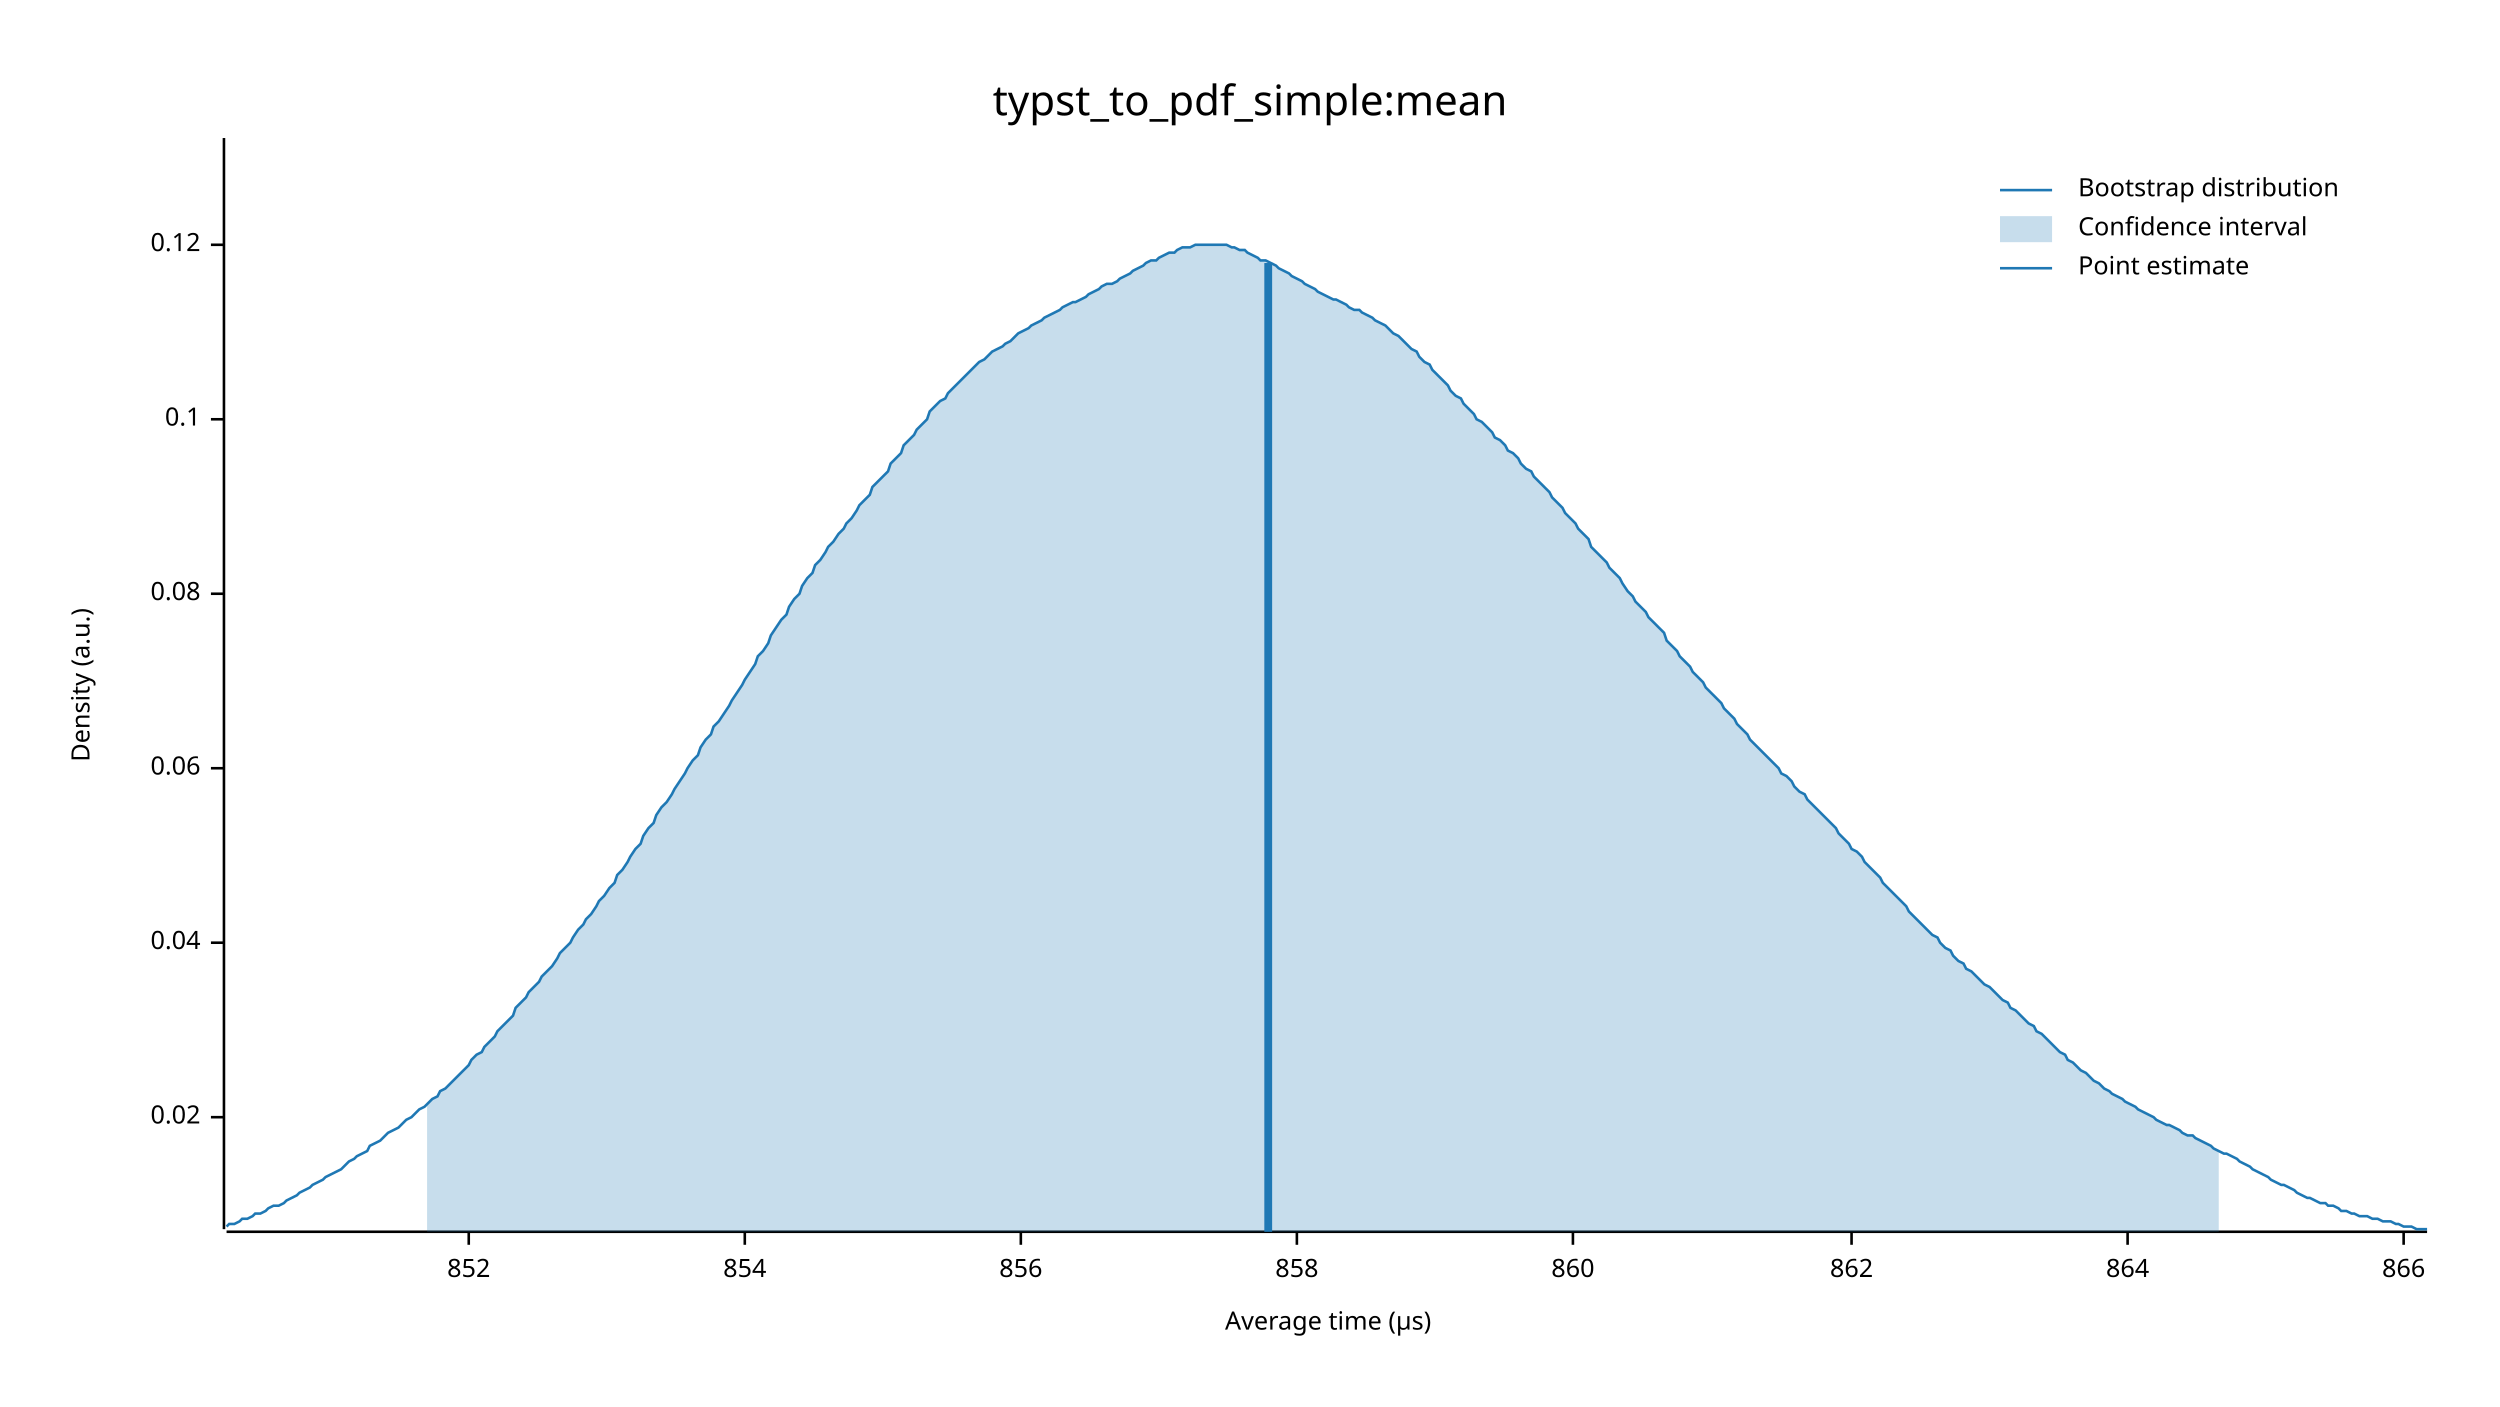
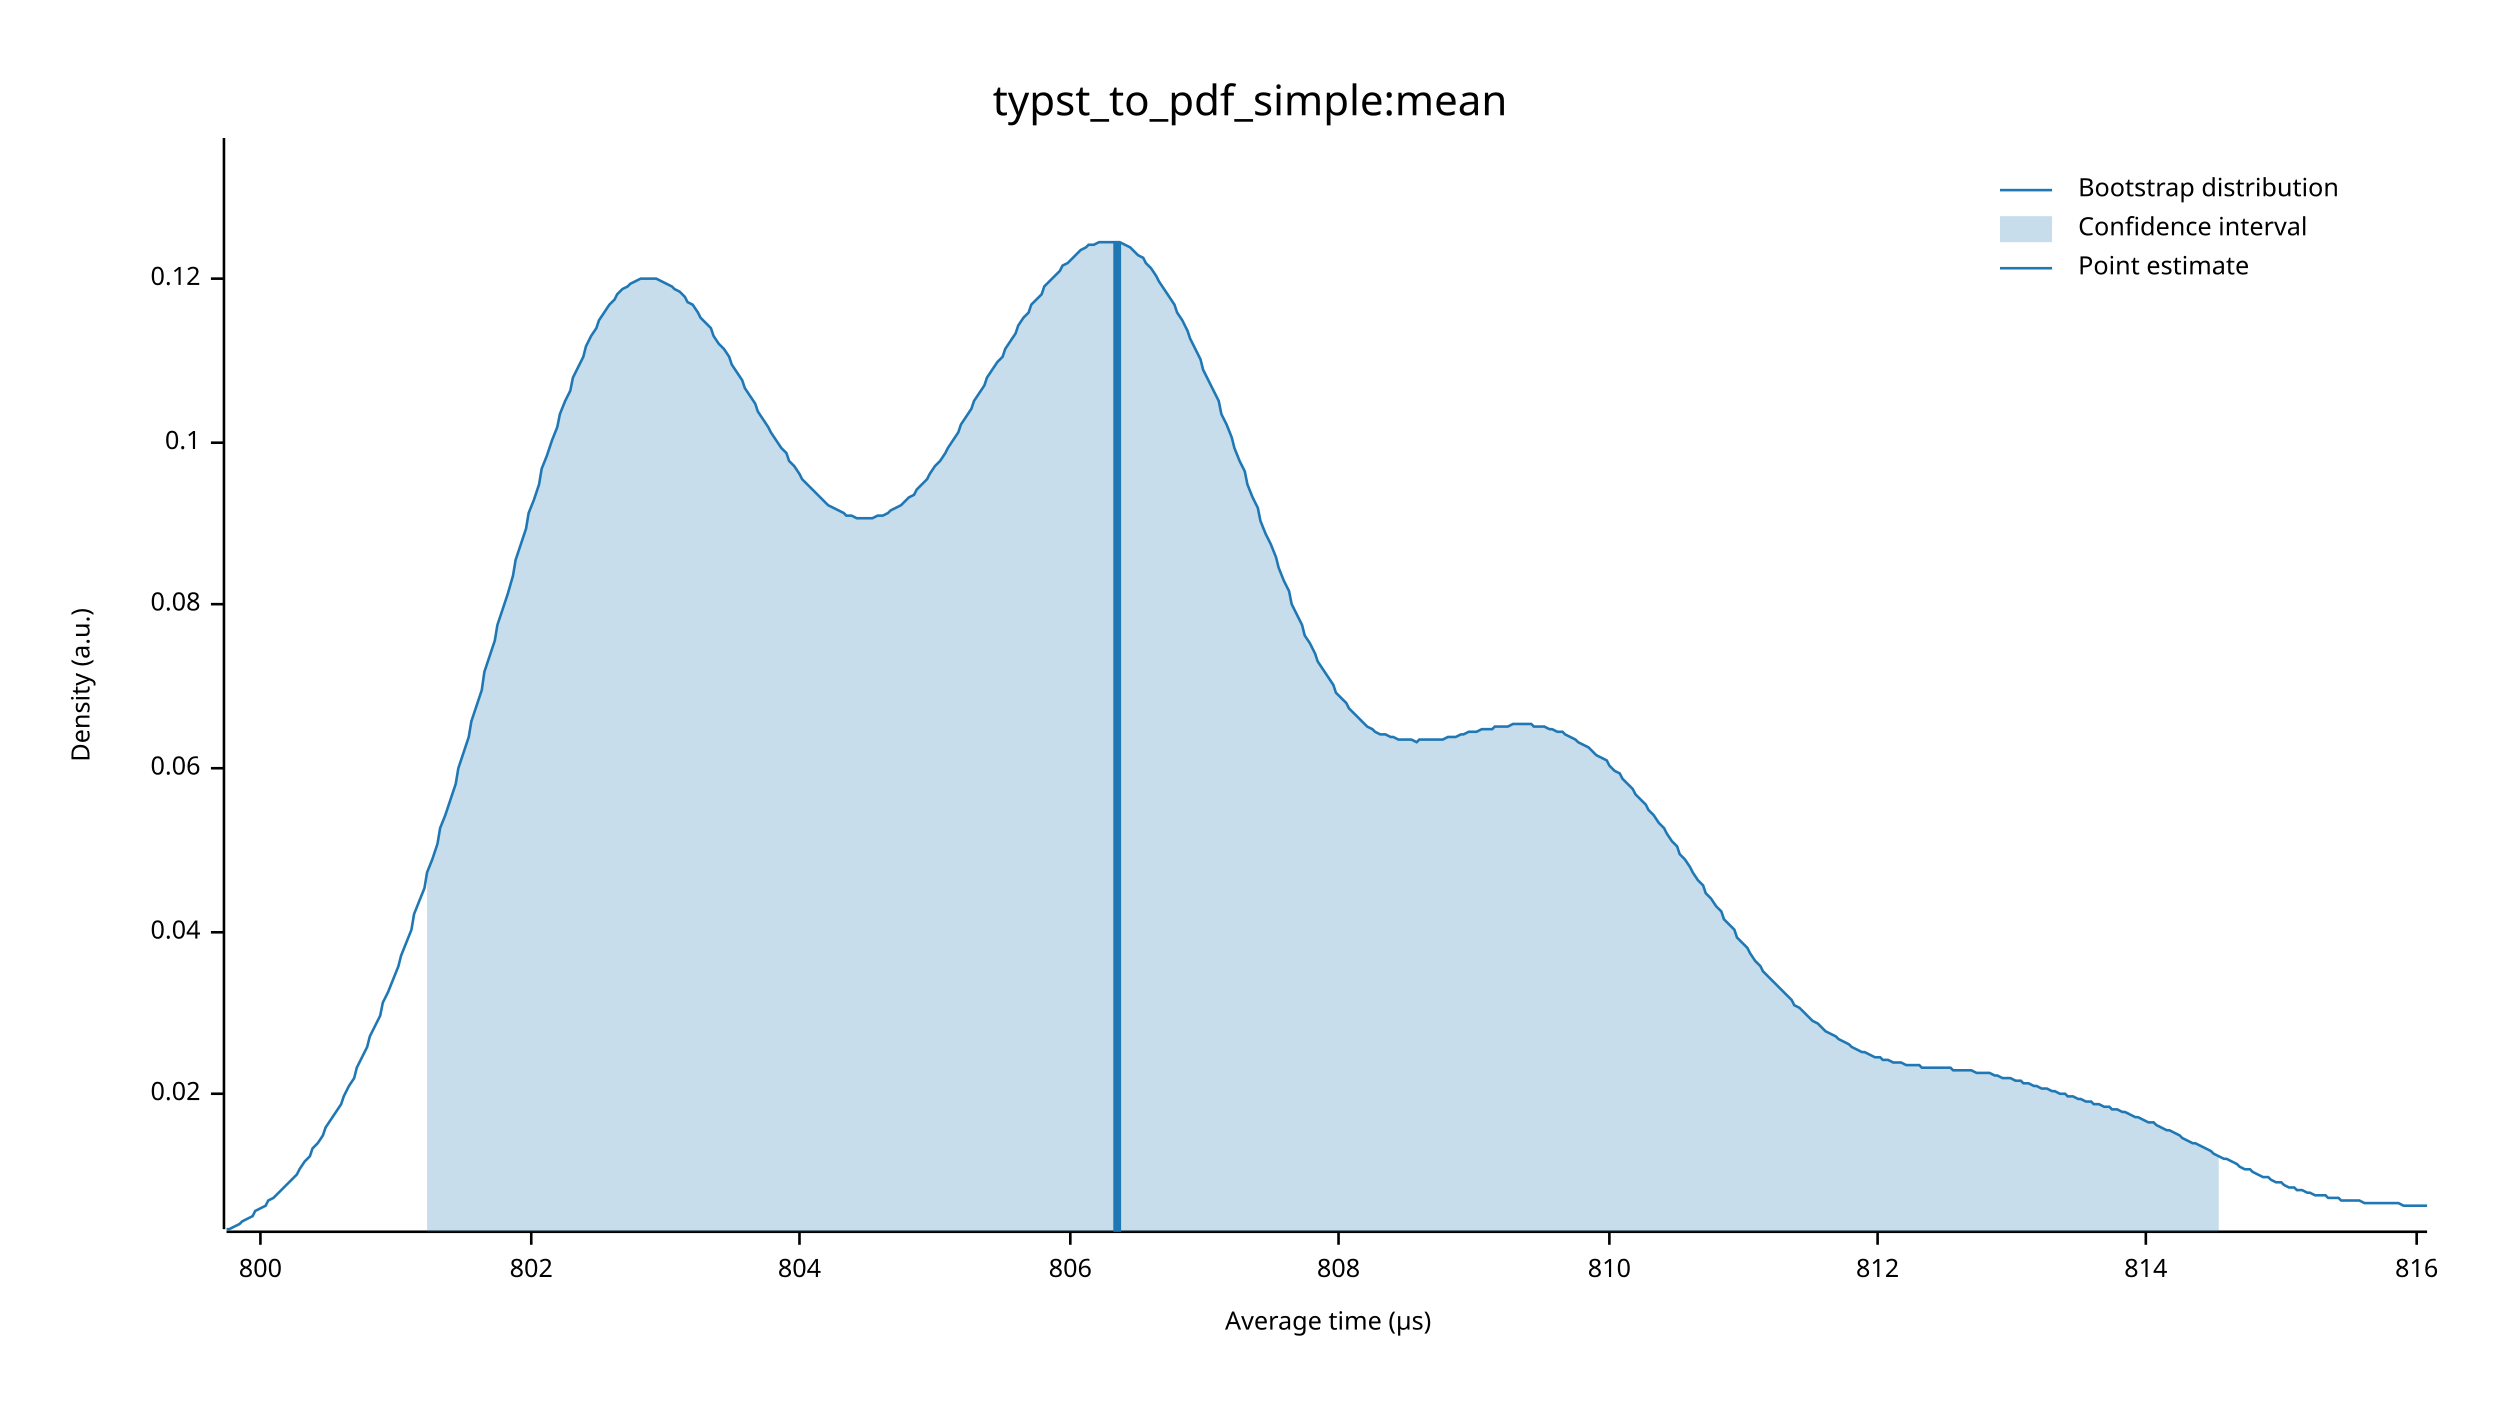
<svg xmlns="http://www.w3.org/2000/svg" width="960" height="540" viewBox="0 0 960 540">
  <text x="480" y="32" dy="0.76em" text-anchor="middle" font-family="sans-serif" font-size="16.129" opacity="1" fill="#000000">
typst_to_pdf_simple:mean
</text>
  <text x="27" y="263" dy="0.76em" text-anchor="middle" font-family="sans-serif" font-size="9.677" opacity="1" fill="#000000" transform="rotate(270, 27, 263)">
Density (a.u.)
</text>
  <text x="510" y="513" dy="-0.5ex" text-anchor="middle" font-family="sans-serif" font-size="9.677" opacity="1" fill="#000000">
Average time (µs)
</text>
  <polyline fill="none" opacity="1" stroke="#000000" stroke-width="1" points="86,53 86,472 " />
-   <text x="77" y="429" dy="0.5ex" text-anchor="end" font-family="sans-serif" font-size="9.677" opacity="1" fill="#000000">
+   <text x="77" y="420" dy="0.5ex" text-anchor="end" font-family="sans-serif" font-size="9.677" opacity="1" fill="#000000">
0.02
</text>
-   <polyline fill="none" opacity="1" stroke="#000000" stroke-width="1" points="81,429 86,429 " />
-   <text x="77" y="362" dy="0.5ex" text-anchor="end" font-family="sans-serif" font-size="9.677" opacity="1" fill="#000000">
+   <polyline fill="none" opacity="1" stroke="#000000" stroke-width="1" points="81,420 86,420 " />
+   <text x="77" y="358" dy="0.5ex" text-anchor="end" font-family="sans-serif" font-size="9.677" opacity="1" fill="#000000">
0.04
</text>
-   <polyline fill="none" opacity="1" stroke="#000000" stroke-width="1" points="81,362 86,362 " />
+   <polyline fill="none" opacity="1" stroke="#000000" stroke-width="1" points="81,358 86,358 " />
  <text x="77" y="295" dy="0.5ex" text-anchor="end" font-family="sans-serif" font-size="9.677" opacity="1" fill="#000000">
0.06
</text>
  <polyline fill="none" opacity="1" stroke="#000000" stroke-width="1" points="81,295 86,295 " />
-   <text x="77" y="228" dy="0.5ex" text-anchor="end" font-family="sans-serif" font-size="9.677" opacity="1" fill="#000000">
+   <text x="77" y="232" dy="0.5ex" text-anchor="end" font-family="sans-serif" font-size="9.677" opacity="1" fill="#000000">
0.08
</text>
-   <polyline fill="none" opacity="1" stroke="#000000" stroke-width="1" points="81,228 86,228 " />
-   <text x="77" y="161" dy="0.5ex" text-anchor="end" font-family="sans-serif" font-size="9.677" opacity="1" fill="#000000">
+   <polyline fill="none" opacity="1" stroke="#000000" stroke-width="1" points="81,232 86,232 " />
+   <text x="77" y="170" dy="0.5ex" text-anchor="end" font-family="sans-serif" font-size="9.677" opacity="1" fill="#000000">
0.1
</text>
-   <polyline fill="none" opacity="1" stroke="#000000" stroke-width="1" points="81,161 86,161 " />
-   <text x="77" y="94" dy="0.5ex" text-anchor="end" font-family="sans-serif" font-size="9.677" opacity="1" fill="#000000">
+   <polyline fill="none" opacity="1" stroke="#000000" stroke-width="1" points="81,170 86,170 " />
+   <text x="77" y="107" dy="0.5ex" text-anchor="end" font-family="sans-serif" font-size="9.677" opacity="1" fill="#000000">
0.12
</text>
-   <polyline fill="none" opacity="1" stroke="#000000" stroke-width="1" points="81,94 86,94 " />
+   <polyline fill="none" opacity="1" stroke="#000000" stroke-width="1" points="81,107 86,107 " />
  <polyline fill="none" opacity="1" stroke="#000000" stroke-width="1" points="87,473 932,473 " />
-   <text x="180" y="483" dy="0.76em" text-anchor="middle" font-family="sans-serif" font-size="9.677" opacity="1" fill="#000000">
- 852
+   <text x="100" y="483" dy="0.76em" text-anchor="middle" font-family="sans-serif" font-size="9.677" opacity="1" fill="#000000">
+ 800
</text>
-   <polyline fill="none" opacity="1" stroke="#000000" stroke-width="1" points="180,473 180,478 " />
-   <text x="286" y="483" dy="0.76em" text-anchor="middle" font-family="sans-serif" font-size="9.677" opacity="1" fill="#000000">
- 854
+   <polyline fill="none" opacity="1" stroke="#000000" stroke-width="1" points="100,473 100,478 " />
+   <text x="204" y="483" dy="0.76em" text-anchor="middle" font-family="sans-serif" font-size="9.677" opacity="1" fill="#000000">
+ 802
</text>
-   <polyline fill="none" opacity="1" stroke="#000000" stroke-width="1" points="286,473 286,478 " />
-   <text x="392" y="483" dy="0.76em" text-anchor="middle" font-family="sans-serif" font-size="9.677" opacity="1" fill="#000000">
- 856
+   <polyline fill="none" opacity="1" stroke="#000000" stroke-width="1" points="204,473 204,478 " />
+   <text x="307" y="483" dy="0.76em" text-anchor="middle" font-family="sans-serif" font-size="9.677" opacity="1" fill="#000000">
+ 804
</text>
-   <polyline fill="none" opacity="1" stroke="#000000" stroke-width="1" points="392,473 392,478 " />
-   <text x="498" y="483" dy="0.76em" text-anchor="middle" font-family="sans-serif" font-size="9.677" opacity="1" fill="#000000">
- 858
+   <polyline fill="none" opacity="1" stroke="#000000" stroke-width="1" points="307,473 307,478 " />
+   <text x="411" y="483" dy="0.76em" text-anchor="middle" font-family="sans-serif" font-size="9.677" opacity="1" fill="#000000">
+ 806
</text>
-   <polyline fill="none" opacity="1" stroke="#000000" stroke-width="1" points="498,473 498,478 " />
-   <text x="604" y="483" dy="0.76em" text-anchor="middle" font-family="sans-serif" font-size="9.677" opacity="1" fill="#000000">
- 860
+   <polyline fill="none" opacity="1" stroke="#000000" stroke-width="1" points="411,473 411,478 " />
+   <text x="514" y="483" dy="0.76em" text-anchor="middle" font-family="sans-serif" font-size="9.677" opacity="1" fill="#000000">
+ 808
</text>
-   <polyline fill="none" opacity="1" stroke="#000000" stroke-width="1" points="604,473 604,478 " />
-   <text x="711" y="483" dy="0.76em" text-anchor="middle" font-family="sans-serif" font-size="9.677" opacity="1" fill="#000000">
- 862
+   <polyline fill="none" opacity="1" stroke="#000000" stroke-width="1" points="514,473 514,478 " />
+   <text x="618" y="483" dy="0.76em" text-anchor="middle" font-family="sans-serif" font-size="9.677" opacity="1" fill="#000000">
+ 810
</text>
-   <polyline fill="none" opacity="1" stroke="#000000" stroke-width="1" points="711,473 711,478 " />
-   <text x="817" y="483" dy="0.76em" text-anchor="middle" font-family="sans-serif" font-size="9.677" opacity="1" fill="#000000">
- 864
+   <polyline fill="none" opacity="1" stroke="#000000" stroke-width="1" points="618,473 618,478 " />
+   <text x="721" y="483" dy="0.76em" text-anchor="middle" font-family="sans-serif" font-size="9.677" opacity="1" fill="#000000">
+ 812
</text>
-   <polyline fill="none" opacity="1" stroke="#000000" stroke-width="1" points="817,473 817,478 " />
-   <text x="923" y="483" dy="0.76em" text-anchor="middle" font-family="sans-serif" font-size="9.677" opacity="1" fill="#000000">
- 866
+   <polyline fill="none" opacity="1" stroke="#000000" stroke-width="1" points="721,473 721,478 " />
+   <text x="824" y="483" dy="0.76em" text-anchor="middle" font-family="sans-serif" font-size="9.677" opacity="1" fill="#000000">
+ 814
</text>
-   <polyline fill="none" opacity="1" stroke="#000000" stroke-width="1" points="923,473 923,478 " />
-   <polyline fill="none" opacity="1" stroke="#1F78B4" stroke-width="1" points="87,471 88,470 90,470 92,469 93,468 95,468 97,467 98,466 100,466 102,465 103,464 105,463 107,463 109,462 110,461 112,460 114,459 115,458 117,457 119,456 120,455 122,454 124,453 125,452 127,451 129,450 131,449 132,448 134,446 136,445 137,444 139,443 141,442 142,440 144,439 146,438 147,437 149,435 151,434 153,433 154,432 156,430 158,429 159,428 161,426 163,425 164,424 166,422 168,421 169,419 171,418 173,416 175,414 176,413 178,411 180,409 181,407 183,405 185,404 186,402 188,400 190,398 191,396 193,394 195,392 197,390 198,387 200,385 202,383 203,381 205,379 207,377 208,375 210,373 212,371 214,368 215,366 217,364 219,362 220,360 222,357 224,355 225,353 227,351 229,348 230,346 232,344 234,341 236,339 237,336 239,334 241,331 242,329 244,326 246,324 247,321 249,318 251,316 252,313 254,310 256,308 258,305 259,303 261,300 263,297 264,295 266,292 268,290 269,287 271,284 273,282 274,279 276,277 278,274 280,271 281,269 283,266 285,263 286,261 288,258 290,255 291,252 293,250 295,247 296,244 298,241 300,238 302,236 303,233 305,230 307,228 308,225 310,222 312,220 313,217 315,215 317,212 318,210 320,208 322,205 324,203 325,201 327,199 329,196 330,194 332,192 334,190 335,187 337,185 339,183 341,181 342,178 344,176 346,174 347,171 349,169 351,167 352,165 354,163 356,161 357,158 359,156 361,154 363,153 364,151 366,149 368,147 369,146 371,144 373,142 374,141 376,139 378,138 379,137 381,135 383,134 385,133 386,132 388,131 390,129 391,128 393,127 395,126 396,125 398,124 400,123 401,122 403,121 405,120 407,119 408,118 410,117 412,116 413,116 415,115 417,114 418,113 420,112 422,111 423,110 425,109 427,109 429,108 430,107 432,106 434,105 435,104 437,103 439,102 440,101 442,100 444,100 445,99 447,98 449,97 451,97 452,96 454,95 456,95 457,95 459,94 461,94 462,94 464,94 466,94 468,94 469,94 471,94 473,95 474,95 476,96 478,96 479,97 481,98 483,99 484,100 486,100 488,101 490,102 491,103 493,104 495,105 496,106 498,107 500,108 501,109 503,110 505,111 506,112 508,113 510,114 512,115 513,115 515,116 517,117 518,118 520,119 522,119 523,120 525,121 527,122 528,123 530,124 532,125 534,127 535,128 537,129 539,131 540,132 542,134 544,135 545,137 547,139 549,140 550,142 552,144 554,146 556,148 557,150 559,152 561,153 562,155 564,157 566,159 567,161 569,162 571,164 573,166 574,168 576,169 578,171 579,173 581,174 583,176 584,178 586,180 588,181 589,183 591,185 593,187 595,189 596,191 598,193 600,195 601,197 603,199 605,201 606,203 608,205 610,207 611,210 613,212 615,214 617,216 618,218 620,220 622,222 623,224 625,227 627,229 628,231 630,233 632,235 633,237 635,239 637,241 639,243 640,246 642,248 644,250 645,252 647,254 649,256 650,258 652,260 654,262 655,264 657,266 659,268 661,270 662,272 664,274 666,276 667,278 669,280 671,282 672,284 674,286 676,288 677,289 679,291 681,293 683,295 684,297 686,298 688,300 689,302 691,304 693,305 694,307 696,309 698,311 700,313 701,314 703,316 705,318 706,320 708,322 710,324 711,326 713,327 715,329 716,331 718,333 720,335 722,337 723,339 725,341 727,343 728,344 730,346 732,348 733,350 735,352 737,354 738,355 740,357 742,359 744,360 745,362 747,364 749,365 750,367 752,369 754,370 755,372 757,373 759,375 760,376 762,378 764,379 766,381 767,382 769,384 771,385 772,387 774,388 776,390 777,391 779,393 781,394 782,396 784,397 786,399 788,401 789,402 791,404 793,405 794,407 796,408 798,410 799,411 801,412 803,414 804,415 806,416 808,418 810,419 811,420 813,421 815,422 816,423 818,424 820,425 821,426 823,427 825,428 827,429 828,430 830,431 832,432 833,432 835,433 837,434 838,435 840,436 842,436 843,437 845,438 847,439 849,440 850,441 852,442 854,443 855,443 857,444 859,445 860,446 862,447 864,448 865,449 867,450 869,451 871,452 872,453 874,454 876,455 877,455 879,456 881,457 882,458 884,459 886,460 887,460 889,461 891,462 893,462 894,463 896,463 898,464 899,465 901,465 903,466 904,466 906,467 908,467 909,467 911,468 913,468 915,469 916,469 918,469 920,470 921,470 923,471 925,471 926,471 928,472 930,472 932,472 " />
-   <polygon opacity="0.25" fill="#1F78B4" points="164,424 166,422 168,421 169,419 171,418 173,416 175,414 176,413 178,411 180,409 181,407 183,405 185,404 186,402 188,400 190,398 191,396 193,394 195,392 197,390 198,387 200,385 202,383 203,381 205,379 207,377 208,375 210,373 212,371 214,368 215,366 217,364 219,362 220,360 222,357 224,355 225,353 227,351 229,348 230,346 232,344 234,341 236,339 237,336 239,334 241,331 242,329 244,326 246,324 247,321 249,318 251,316 252,313 254,310 256,308 258,305 259,303 261,300 263,297 264,295 266,292 268,290 269,287 271,284 273,282 274,279 276,277 278,274 280,271 281,269 283,266 285,263 286,261 288,258 290,255 291,252 293,250 295,247 296,244 298,241 300,238 302,236 303,233 305,230 307,228 308,225 310,222 312,220 313,217 315,215 317,212 318,210 320,208 322,205 324,203 325,201 327,199 329,196 330,194 332,192 334,190 335,187 337,185 339,183 341,181 342,178 344,176 346,174 347,171 349,169 351,167 352,165 354,163 356,161 357,158 359,156 361,154 363,153 364,151 366,149 368,147 369,146 371,144 373,142 374,141 376,139 378,138 379,137 381,135 383,134 385,133 386,132 388,131 390,129 391,128 393,127 395,126 396,125 398,124 400,123 401,122 403,121 405,120 407,119 408,118 410,117 412,116 413,116 415,115 417,114 418,113 420,112 422,111 423,110 425,109 427,109 429,108 430,107 432,106 434,105 435,104 437,103 439,102 440,101 442,100 444,100 445,99 447,98 449,97 451,97 452,96 454,95 456,95 457,95 459,94 461,94 462,94 464,94 466,94 468,94 469,94 471,94 473,95 474,95 476,96 478,96 479,97 481,98 483,99 484,100 486,100 488,101 490,102 491,103 493,104 495,105 496,106 498,107 500,108 501,109 503,110 505,111 506,112 508,113 510,114 512,115 513,115 515,116 517,117 518,118 520,119 522,119 523,120 525,121 527,122 528,123 530,124 532,125 534,127 535,128 537,129 539,131 540,132 542,134 544,135 545,137 547,139 549,140 550,142 552,144 554,146 556,148 557,150 559,152 561,153 562,155 564,157 566,159 567,161 569,162 571,164 573,166 574,168 576,169 578,171 579,173 581,174 583,176 584,178 586,180 588,181 589,183 591,185 593,187 595,189 596,191 598,193 600,195 601,197 603,199 605,201 606,203 608,205 610,207 611,210 613,212 615,214 617,216 618,218 620,220 622,222 623,224 625,227 627,229 628,231 630,233 632,235 633,237 635,239 637,241 639,243 640,246 642,248 644,250 645,252 647,254 649,256 650,258 652,260 654,262 655,264 657,266 659,268 661,270 662,272 664,274 666,276 667,278 669,280 671,282 672,284 674,286 676,288 677,289 679,291 681,293 683,295 684,297 686,298 688,300 689,302 691,304 693,305 694,307 696,309 698,311 700,313 701,314 703,316 705,318 706,320 708,322 710,324 711,326 713,327 715,329 716,331 718,333 720,335 722,337 723,339 725,341 727,343 728,344 730,346 732,348 733,350 735,352 737,354 738,355 740,357 742,359 744,360 745,362 747,364 749,365 750,367 752,369 754,370 755,372 757,373 759,375 760,376 762,378 764,379 766,381 767,382 769,384 771,385 772,387 774,388 776,390 777,391 779,393 781,394 782,396 784,397 786,399 788,401 789,402 791,404 793,405 794,407 796,408 798,410 799,411 801,412 803,414 804,415 806,416 808,418 810,419 811,420 813,421 815,422 816,423 818,424 820,425 821,426 823,427 825,428 827,429 828,430 830,431 832,432 833,432 835,433 837,434 838,435 840,436 842,436 843,437 845,438 847,439 849,440 850,441 852,442 852,473 164,473 " />
-   <polyline fill="none" opacity="1" stroke="#1F78B4" stroke-width="3" points="487,473 487,101 " />
+   <polyline fill="none" opacity="1" stroke="#000000" stroke-width="1" points="824,473 824,478 " />
+   <text x="928" y="483" dy="0.76em" text-anchor="middle" font-family="sans-serif" font-size="9.677" opacity="1" fill="#000000">
+ 816
+ </text>
+   <polyline fill="none" opacity="1" stroke="#000000" stroke-width="1" points="928,473 928,478 " />
+   <polyline fill="none" opacity="1" stroke="#1F78B4" stroke-width="1" points="87,472 88,472 90,471 92,470 93,469 95,468 97,467 98,465 100,464 102,463 103,461 105,460 107,458 109,456 110,455 112,453 114,451 115,449 117,446 119,444 120,441 122,439 124,436 125,433 127,430 129,427 131,424 132,421 134,417 136,414 137,410 139,406 141,402 142,398 144,394 146,390 147,385 149,381 151,376 153,371 154,367 156,362 158,357 159,351 161,346 163,341 164,335 166,330 168,324 169,318 171,313 173,307 175,301 176,295 178,289 180,283 181,277 183,271 185,265 186,258 188,252 190,246 191,240 193,234 195,228 197,221 198,215 200,209 202,203 203,197 205,192 207,186 208,180 210,175 212,169 214,164 215,159 217,154 219,150 220,145 222,141 224,137 225,133 227,129 229,126 230,123 232,120 234,117 236,115 237,113 239,111 241,110 242,109 244,108 246,107 247,107 249,107 251,107 252,107 254,108 256,109 258,110 259,111 261,112 263,114 264,116 266,117 268,120 269,122 271,124 273,126 274,129 276,132 278,134 280,137 281,140 283,143 285,146 286,149 288,152 290,155 291,158 293,161 295,164 296,166 298,169 300,172 302,174 303,177 305,179 307,182 308,184 310,186 312,188 313,189 315,191 317,193 318,194 320,195 322,196 324,197 325,198 327,198 329,199 330,199 332,199 334,199 335,199 337,198 339,198 341,197 342,196 344,195 346,194 347,193 349,191 351,190 352,188 354,186 356,184 357,182 359,179 361,177 363,174 364,172 366,169 368,166 369,163 371,160 373,157 374,154 376,151 378,148 379,145 381,142 383,139 385,137 386,134 388,131 390,128 391,125 393,122 395,120 396,117 398,115 400,113 401,110 403,108 405,106 407,104 408,102 410,101 412,99 413,98 415,96 417,95 418,94 420,94 422,93 423,93 425,93 427,93 429,93 430,93 432,94 434,95 435,96 437,98 439,99 440,101 442,103 444,106 445,108 447,111 449,114 451,117 452,120 454,123 456,127 457,130 459,134 461,138 462,142 464,146 466,150 468,154 469,159 471,163 473,168 474,172 476,177 478,181 479,186 481,191 483,195 484,200 486,205 488,209 490,214 491,218 493,223 495,227 496,232 498,236 500,240 501,244 503,247 505,251 506,254 508,257 510,260 512,263 513,266 515,268 517,270 518,272 520,274 522,276 523,277 525,279 527,280 528,281 530,282 532,282 534,283 535,283 537,284 539,284 540,284 542,284 544,285 545,284 547,284 549,284 550,284 552,284 554,284 556,283 557,283 559,283 561,282 562,282 564,281 566,281 567,281 569,280 571,280 573,280 574,279 576,279 578,279 579,279 581,278 583,278 584,278 586,278 588,278 589,279 591,279 593,279 595,280 596,280 598,281 600,281 601,282 603,283 605,284 606,285 608,286 610,287 611,288 613,290 615,291 617,292 618,294 620,296 622,297 623,299 625,301 627,303 628,305 630,307 632,309 633,311 635,313 637,316 639,318 640,320 642,323 644,325 645,328 647,330 649,333 650,335 652,338 654,340 655,343 657,345 659,348 661,350 662,353 664,355 666,357 667,360 669,362 671,364 672,366 674,369 676,371 677,373 679,375 681,377 683,379 684,380 686,382 688,384 689,386 691,387 693,389 694,390 696,392 698,393 700,395 701,396 703,397 705,398 706,399 708,400 710,401 711,402 713,403 715,404 716,404 718,405 720,406 722,406 723,407 725,407 727,408 728,408 730,408 732,409 733,409 735,409 737,409 738,410 740,410 742,410 744,410 745,410 747,410 749,410 750,411 752,411 754,411 755,411 757,411 759,412 760,412 762,412 764,412 766,413 767,413 769,414 771,414 772,414 774,415 776,415 777,416 779,416 781,417 782,417 784,418 786,418 788,419 789,419 791,420 793,420 794,421 796,421 798,422 799,422 801,423 803,423 804,424 806,424 808,425 810,425 811,426 813,426 815,427 816,427 818,428 820,429 821,429 823,430 825,431 827,431 828,432 830,433 832,434 833,434 835,435 837,436 838,437 840,438 842,439 843,439 845,440 847,441 849,442 850,443 852,444 854,445 855,445 857,446 859,447 860,448 862,449 864,449 865,450 867,451 869,452 871,452 872,453 874,454 876,454 877,455 879,456 881,456 882,457 884,457 886,458 887,458 889,459 891,459 893,459 894,460 896,460 898,460 899,461 901,461 903,461 904,461 906,461 908,462 909,462 911,462 913,462 915,462 916,462 918,462 920,462 921,462 923,463 925,463 926,463 928,463 930,463 932,463 " />
+   <polygon opacity="0.25" fill="#1F78B4" points="164,335 166,330 168,324 169,318 171,313 173,307 175,301 176,295 178,289 180,283 181,277 183,271 185,265 186,258 188,252 190,246 191,240 193,234 195,228 197,221 198,215 200,209 202,203 203,197 205,192 207,186 208,180 210,175 212,169 214,164 215,159 217,154 219,150 220,145 222,141 224,137 225,133 227,129 229,126 230,123 232,120 234,117 236,115 237,113 239,111 241,110 242,109 244,108 246,107 247,107 249,107 251,107 252,107 254,108 256,109 258,110 259,111 261,112 263,114 264,116 266,117 268,120 269,122 271,124 273,126 274,129 276,132 278,134 280,137 281,140 283,143 285,146 286,149 288,152 290,155 291,158 293,161 295,164 296,166 298,169 300,172 302,174 303,177 305,179 307,182 308,184 310,186 312,188 313,189 315,191 317,193 318,194 320,195 322,196 324,197 325,198 327,198 329,199 330,199 332,199 334,199 335,199 337,198 339,198 341,197 342,196 344,195 346,194 347,193 349,191 351,190 352,188 354,186 356,184 357,182 359,179 361,177 363,174 364,172 366,169 368,166 369,163 371,160 373,157 374,154 376,151 378,148 379,145 381,142 383,139 385,137 386,134 388,131 390,128 391,125 393,122 395,120 396,117 398,115 400,113 401,110 403,108 405,106 407,104 408,102 410,101 412,99 413,98 415,96 417,95 418,94 420,94 422,93 423,93 425,93 427,93 429,93 430,93 432,94 434,95 435,96 437,98 439,99 440,101 442,103 444,106 445,108 447,111 449,114 451,117 452,120 454,123 456,127 457,130 459,134 461,138 462,142 464,146 466,150 468,154 469,159 471,163 473,168 474,172 476,177 478,181 479,186 481,191 483,195 484,200 486,205 488,209 490,214 491,218 493,223 495,227 496,232 498,236 500,240 501,244 503,247 505,251 506,254 508,257 510,260 512,263 513,266 515,268 517,270 518,272 520,274 522,276 523,277 525,279 527,280 528,281 530,282 532,282 534,283 535,283 537,284 539,284 540,284 542,284 544,285 545,284 547,284 549,284 550,284 552,284 554,284 556,283 557,283 559,283 561,282 562,282 564,281 566,281 567,281 569,280 571,280 573,280 574,279 576,279 578,279 579,279 581,278 583,278 584,278 586,278 588,278 589,279 591,279 593,279 595,280 596,280 598,281 600,281 601,282 603,283 605,284 606,285 608,286 610,287 611,288 613,290 615,291 617,292 618,294 620,296 622,297 623,299 625,301 627,303 628,305 630,307 632,309 633,311 635,313 637,316 639,318 640,320 642,323 644,325 645,328 647,330 649,333 650,335 652,338 654,340 655,343 657,345 659,348 661,350 662,353 664,355 666,357 667,360 669,362 671,364 672,366 674,369 676,371 677,373 679,375 681,377 683,379 684,380 686,382 688,384 689,386 691,387 693,389 694,390 696,392 698,393 700,395 701,396 703,397 705,398 706,399 708,400 710,401 711,402 713,403 715,404 716,404 718,405 720,406 722,406 723,407 725,407 727,408 728,408 730,408 732,409 733,409 735,409 737,409 738,410 740,410 742,410 744,410 745,410 747,410 749,410 750,411 752,411 754,411 755,411 757,411 759,412 760,412 762,412 764,412 766,413 767,413 769,414 771,414 772,414 774,415 776,415 777,416 779,416 781,417 782,417 784,418 786,418 788,419 789,419 791,420 793,420 794,421 796,421 798,422 799,422 801,423 803,423 804,424 806,424 808,425 810,425 811,426 813,426 815,427 816,427 818,428 820,429 821,429 823,430 825,431 827,431 828,432 830,433 832,434 833,434 835,435 837,436 838,437 840,438 842,439 843,439 845,440 847,441 849,442 850,443 852,444 852,473 164,473 " />
+   <polyline fill="none" opacity="1" stroke="#1F78B4" stroke-width="3" points="429,473 429,93 " />
  <text x="798" y="68" dy="0.76em" text-anchor="start" font-family="sans-serif" font-size="9.677" opacity="1" fill="#000000">
Bootstrap distribution
</text>
  <text x="798" y="83" dy="0.76em" text-anchor="start" font-family="sans-serif" font-size="9.677" opacity="1" fill="#000000">
Confidence interval
</text>
  <text x="798" y="98" dy="0.76em" text-anchor="start" font-family="sans-serif" font-size="9.677" opacity="1" fill="#000000">
Point estimate
</text>
  <polyline fill="none" opacity="1" stroke="#1F78B4" stroke-width="1" points="768,73 788,73 " />
  <rect x="768" y="83" width="20" height="10" opacity="0.25" fill="#1F78B4" stroke="none" />
  <polyline fill="none" opacity="1" stroke="#1F78B4" stroke-width="1" points="768,103 788,103 " />
</svg>
